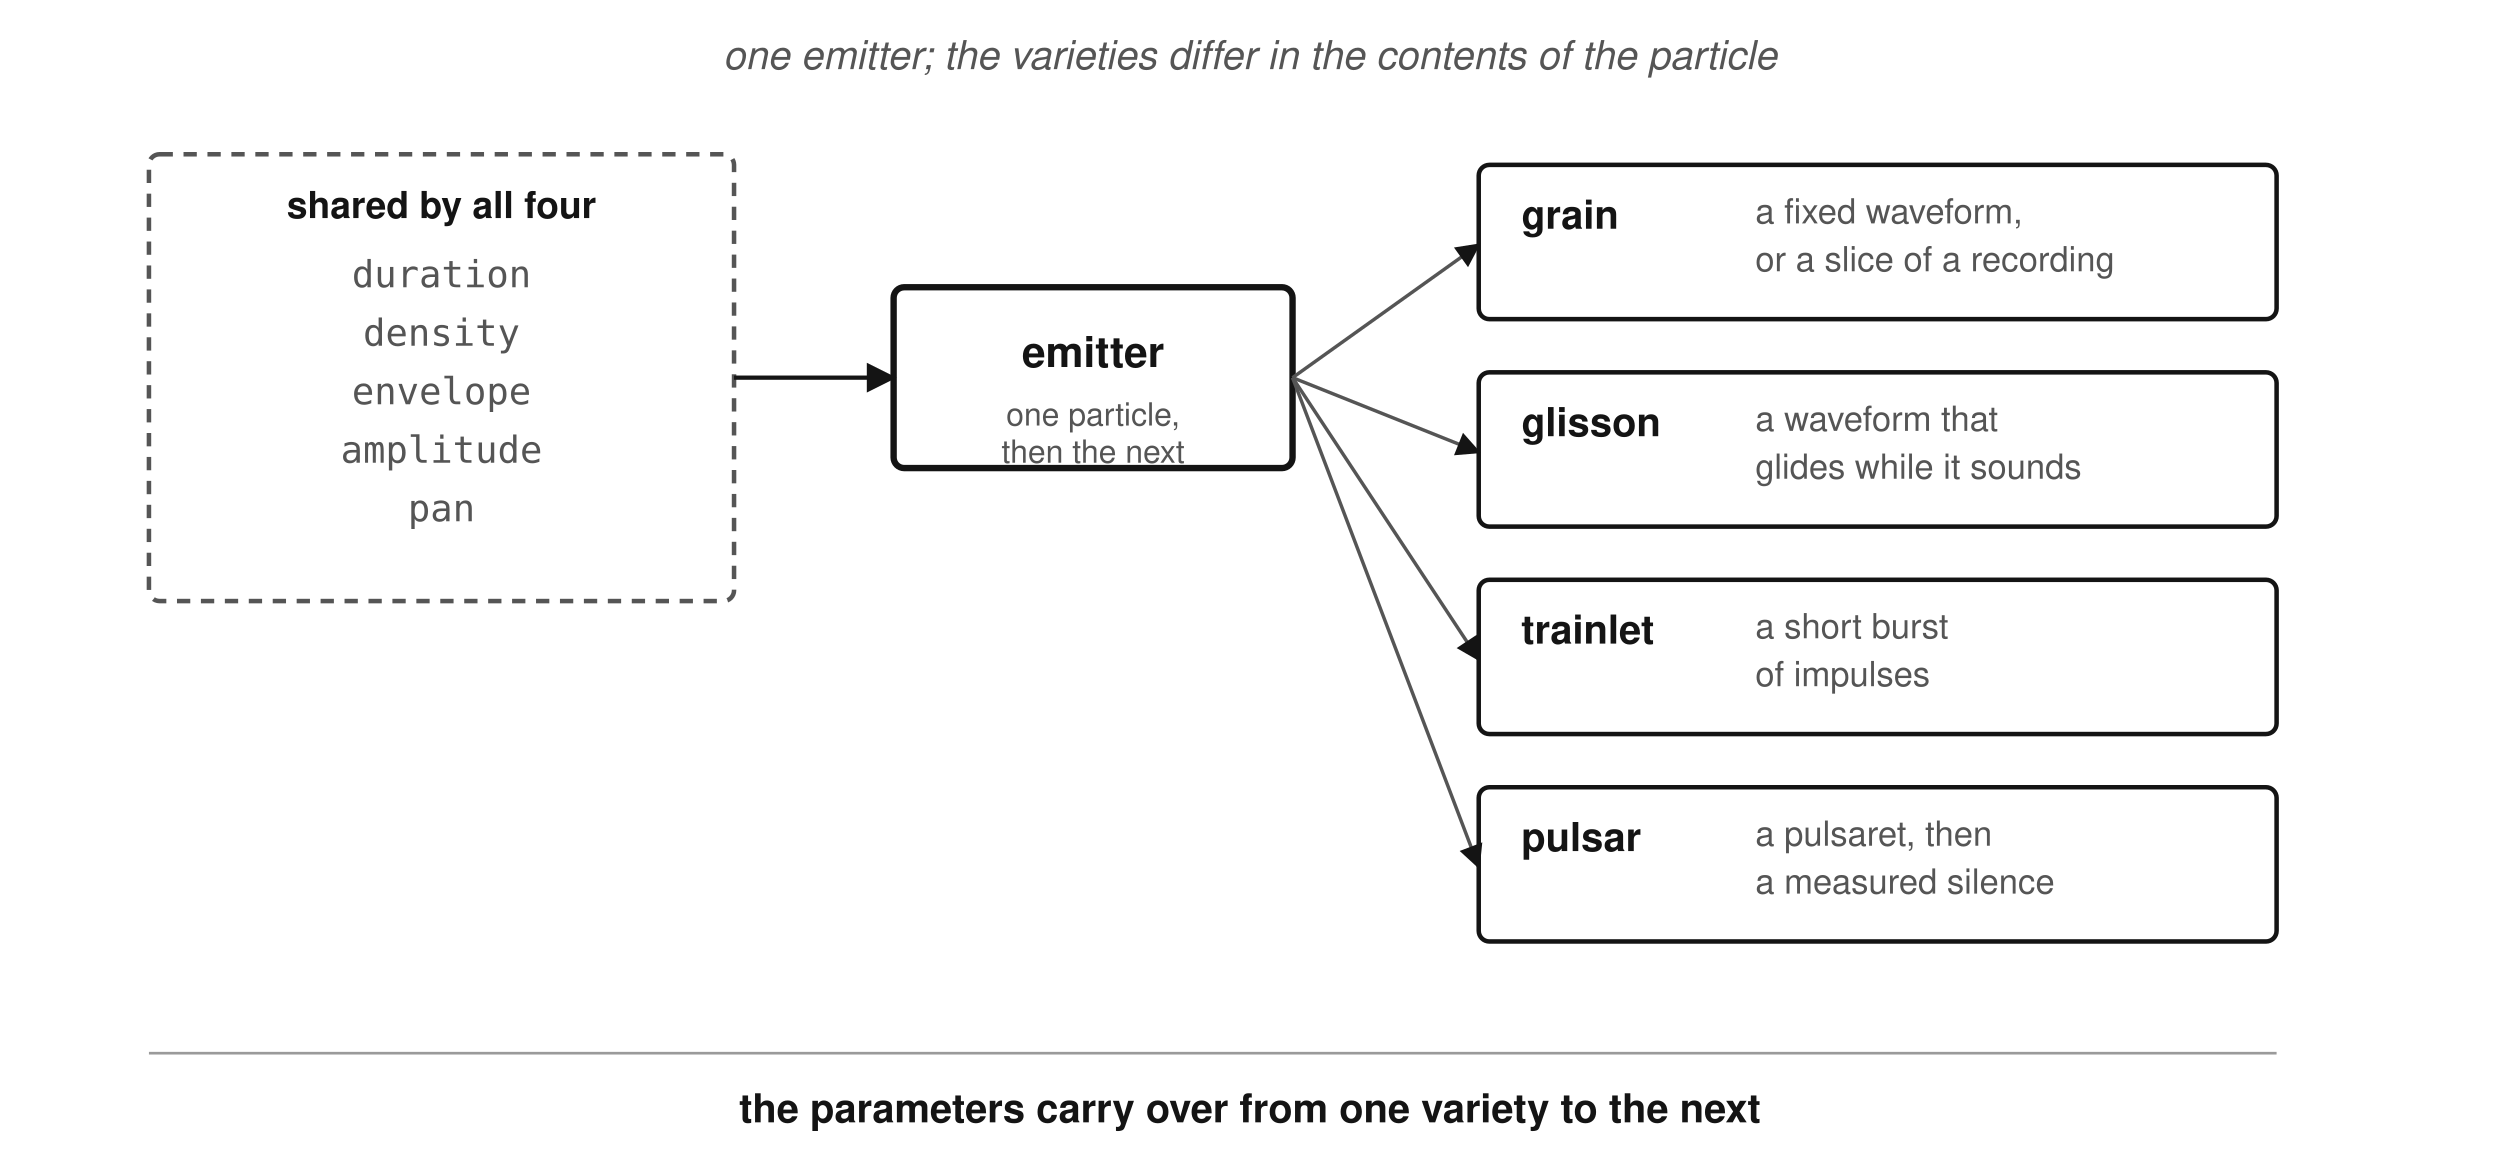
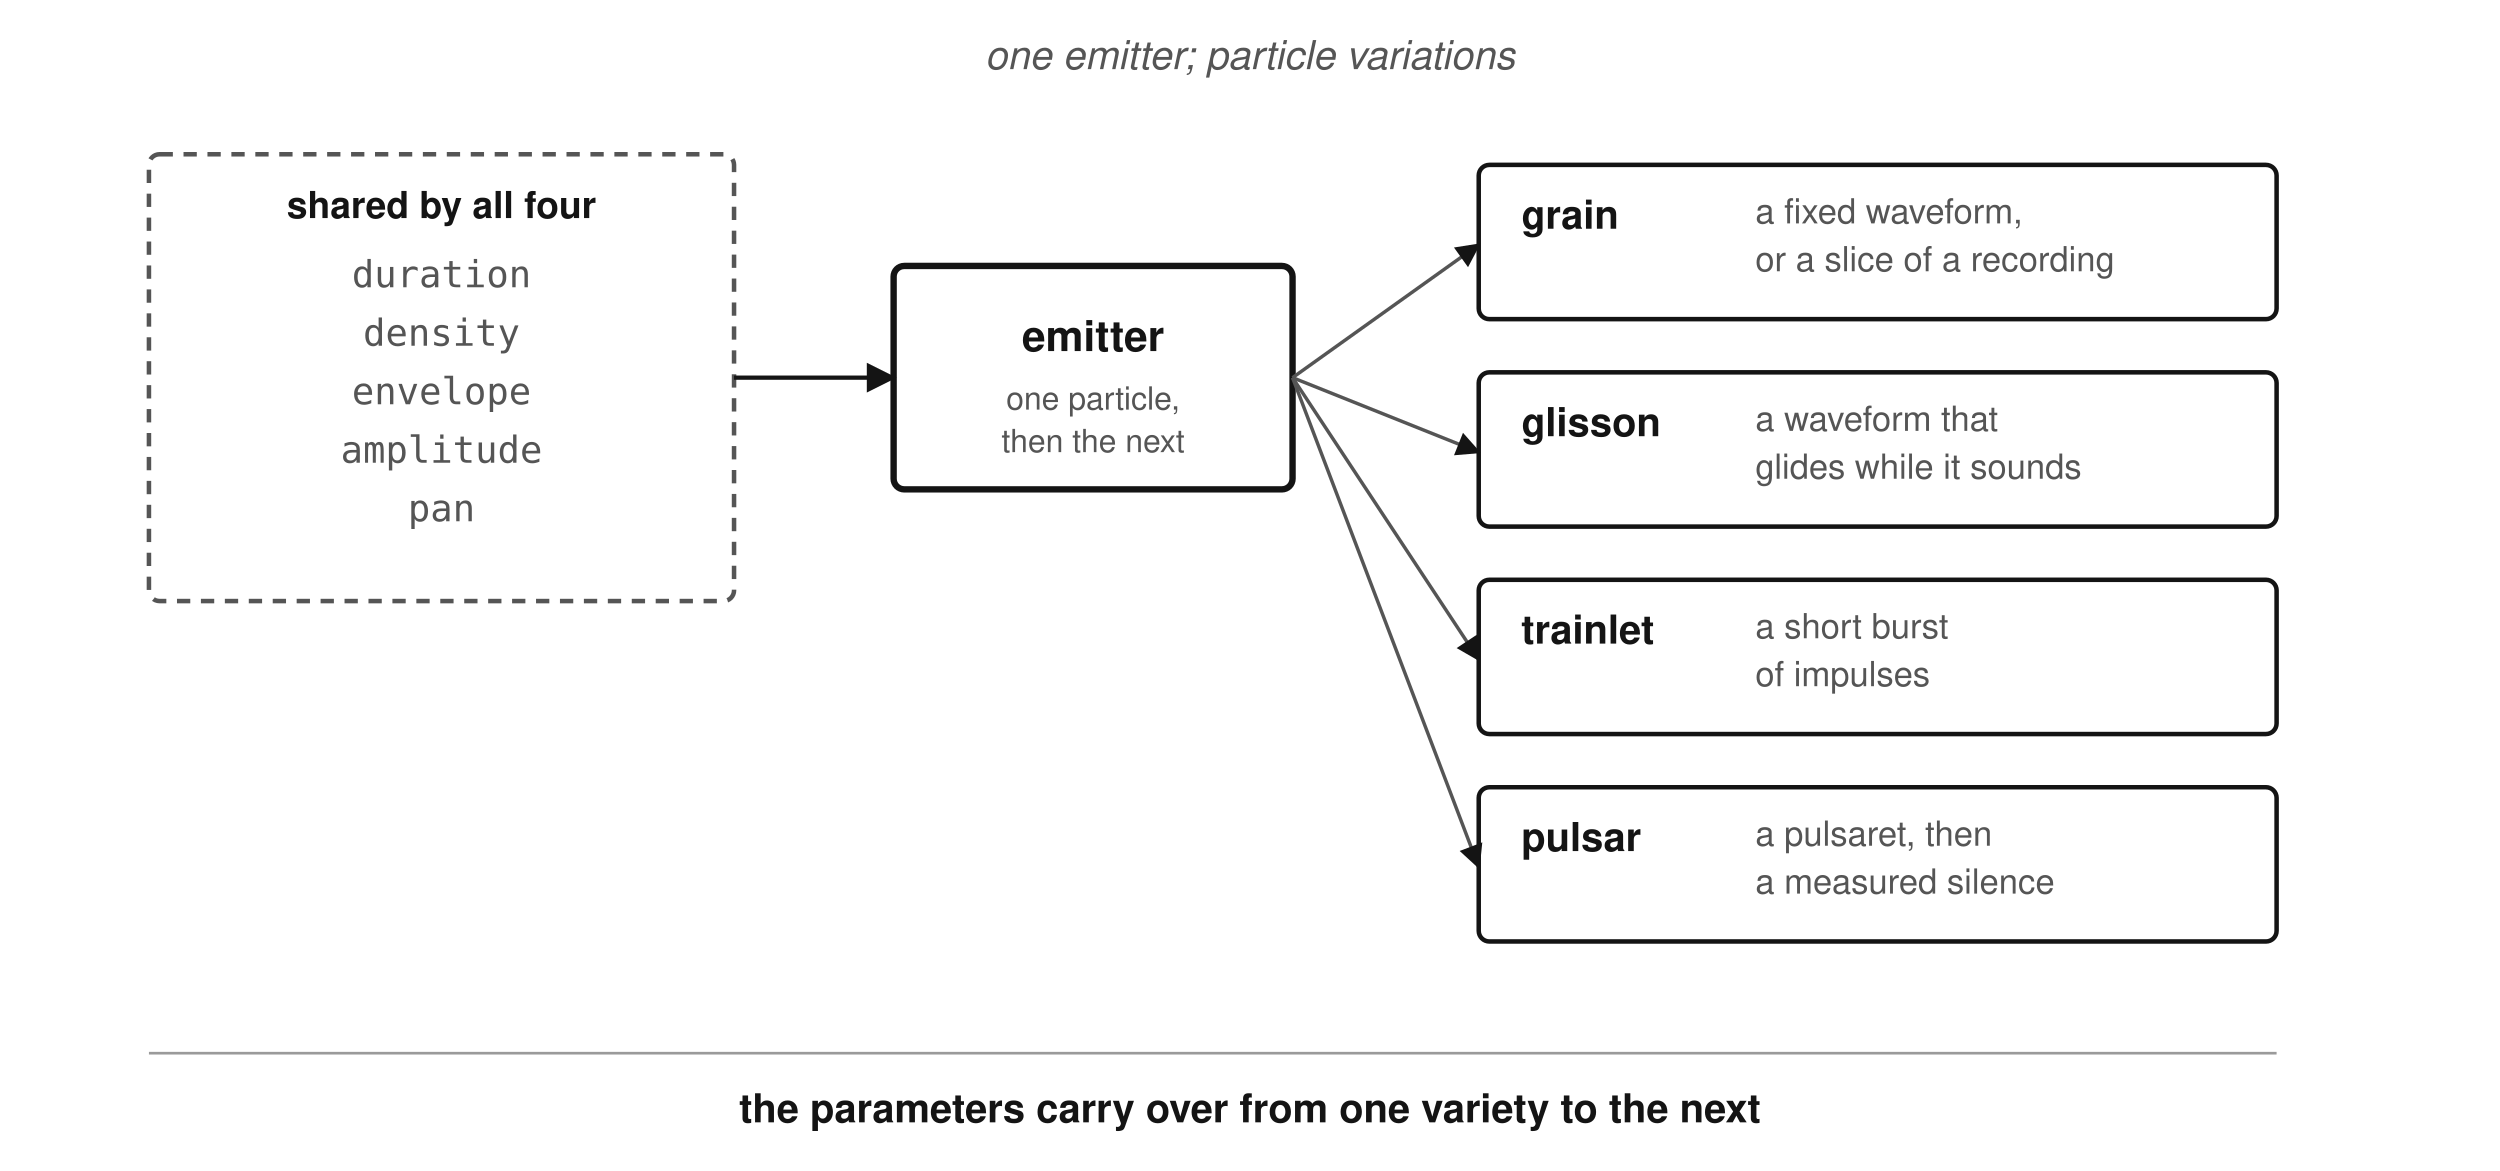
<svg xmlns="http://www.w3.org/2000/svg" viewBox="0 0 940 440" width="940" height="440" font-family="Avenir Next, Avenir, Helvetica Neue, Helvetica, Arial, sans-serif" fill="#141414">
  <defs>
    <marker id="a" viewBox="0 0 10 10" refX="9" refY="5" markerWidth="7" markerHeight="7" orient="auto-start-reverse">
      <path d="M0 0 L10 5 L0 10 z" fill="#141414" />
    </marker>
  </defs>
-   <text x="470.0" y="26.0" text-anchor="middle" font-size="15" fill="#555" font-family="Avenir Next, Avenir, Helvetica Neue, Helvetica, Arial, sans-serif" font-style="italic">one emitter; the varieties differ in the contents of the particle</text>
+   <text x="470.0" y="26.0" text-anchor="middle" font-size="15" fill="#555" font-family="Avenir Next, Avenir, Helvetica Neue, Helvetica, Arial, sans-serif" font-style="italic">one emitter; particle variations</text>
  <rect x="56.0" y="58.0" width="220.0" height="168.0" rx="4" fill="none" stroke="#555" stroke-width="1.7" stroke-dasharray="5 4" />
  <text x="166.0" y="82.0" text-anchor="middle" font-size="14" fill="#141414" font-family="Avenir Next, Avenir, Helvetica Neue, Helvetica, Arial, sans-serif" font-weight="600">shared by all four</text>
  <text x="166.0" y="108.0" text-anchor="middle" font-size="14" fill="#555" font-family="Menlo, Monaco, Consolas, monospace">duration</text>
  <text x="166.0" y="130.0" text-anchor="middle" font-size="14" fill="#555" font-family="Menlo, Monaco, Consolas, monospace">density</text>
  <text x="166.0" y="152.0" text-anchor="middle" font-size="14" fill="#555" font-family="Menlo, Monaco, Consolas, monospace">envelope</text>
  <text x="166.0" y="174.0" text-anchor="middle" font-size="14" fill="#555" font-family="Menlo, Monaco, Consolas, monospace">amplitude</text>
  <text x="166.0" y="196.0" text-anchor="middle" font-size="14" fill="#555" font-family="Menlo, Monaco, Consolas, monospace">pan</text>
  <path d="M276.0 142.0 L336.0 142.0" fill="none" stroke="#141414" stroke-width="1.6" marker-end="url(#a)" />
-   <rect x="336.0" y="108.0" width="150.0" height="68.0" rx="4" fill="none" stroke="#141414" stroke-width="2.4" />
-   <text x="411.0" y="138.0" text-anchor="middle" font-size="16" fill="#141414" font-family="Avenir Next, Avenir, Helvetica Neue, Helvetica, Arial, sans-serif" font-weight="600">emitter</text>
-   <text x="411.0" y="160.0" text-anchor="middle" font-size="12" fill="#555" font-family="Avenir Next, Avenir, Helvetica Neue, Helvetica, Arial, sans-serif">one particle,</text>
-   <text x="411.0" y="174.0" text-anchor="middle" font-size="12" fill="#555" font-family="Avenir Next, Avenir, Helvetica Neue, Helvetica, Arial, sans-serif">then the next</text>
+   <rect x="336.0" y="100.0" width="150.0" height="84.0" rx="4" fill="none" stroke="#141414" stroke-width="2.4" />
+   <text x="411.0" y="132.0" text-anchor="middle" font-size="16" fill="#141414" font-family="Avenir Next, Avenir, Helvetica Neue, Helvetica, Arial, sans-serif" font-weight="600">emitter</text>
+   <text x="411.0" y="154.0" text-anchor="middle" font-size="12" fill="#555" font-family="Avenir Next, Avenir, Helvetica Neue, Helvetica, Arial, sans-serif">one particle,</text>
+   <text x="411.0" y="170.0" text-anchor="middle" font-size="12" fill="#555" font-family="Avenir Next, Avenir, Helvetica Neue, Helvetica, Arial, sans-serif">then the next</text>
  <path d="M486.0 142.0 L556.0 92.0" fill="none" stroke="#555" stroke-width="1.3" marker-end="url(#a)" />
  <rect x="556.0" y="62.0" width="300.0" height="58.0" rx="4" fill="none" stroke="#141414" stroke-width="1.7" />
  <text x="572.0" y="86.0" text-anchor="start" font-size="15" fill="#141414" font-family="Avenir Next, Avenir, Helvetica Neue, Helvetica, Arial, sans-serif" font-weight="600">grain</text>
  <text x="660.0" y="84.0" text-anchor="start" font-size="13" fill="#555" font-family="Avenir Next, Avenir, Helvetica Neue, Helvetica, Arial, sans-serif">a fixed waveform,</text>
  <text x="660.0" y="102.0" text-anchor="start" font-size="13" fill="#555" font-family="Avenir Next, Avenir, Helvetica Neue, Helvetica, Arial, sans-serif">or a slice of a recording</text>
  <path d="M486.0 142.0 L556.0 170.0" fill="none" stroke="#555" stroke-width="1.3" marker-end="url(#a)" />
  <rect x="556.0" y="140.0" width="300.0" height="58.0" rx="4" fill="none" stroke="#141414" stroke-width="1.7" />
  <text x="572.0" y="164.0" text-anchor="start" font-size="15" fill="#141414" font-family="Avenir Next, Avenir, Helvetica Neue, Helvetica, Arial, sans-serif" font-weight="600">glisson</text>
  <text x="660.0" y="162.0" text-anchor="start" font-size="13" fill="#555" font-family="Avenir Next, Avenir, Helvetica Neue, Helvetica, Arial, sans-serif">a waveform that</text>
  <text x="660.0" y="180.0" text-anchor="start" font-size="13" fill="#555" font-family="Avenir Next, Avenir, Helvetica Neue, Helvetica, Arial, sans-serif">glides while it sounds</text>
  <path d="M486.0 142.0 L556.0 248.0" fill="none" stroke="#555" stroke-width="1.3" marker-end="url(#a)" />
  <rect x="556.0" y="218.0" width="300.0" height="58.0" rx="4" fill="none" stroke="#141414" stroke-width="1.7" />
  <text x="572.0" y="242.0" text-anchor="start" font-size="15" fill="#141414" font-family="Avenir Next, Avenir, Helvetica Neue, Helvetica, Arial, sans-serif" font-weight="600">trainlet</text>
  <text x="660.0" y="240.0" text-anchor="start" font-size="13" fill="#555" font-family="Avenir Next, Avenir, Helvetica Neue, Helvetica, Arial, sans-serif">a short burst</text>
  <text x="660.0" y="258.0" text-anchor="start" font-size="13" fill="#555" font-family="Avenir Next, Avenir, Helvetica Neue, Helvetica, Arial, sans-serif">of impulses</text>
  <path d="M486.0 142.0 L556.0 326.0" fill="none" stroke="#555" stroke-width="1.3" marker-end="url(#a)" />
  <rect x="556.0" y="296.0" width="300.0" height="58.0" rx="4" fill="none" stroke="#141414" stroke-width="1.7" />
  <text x="572.0" y="320.0" text-anchor="start" font-size="15" fill="#141414" font-family="Avenir Next, Avenir, Helvetica Neue, Helvetica, Arial, sans-serif" font-weight="600">pulsar</text>
  <text x="660.0" y="318.0" text-anchor="start" font-size="13" fill="#555" font-family="Avenir Next, Avenir, Helvetica Neue, Helvetica, Arial, sans-serif">a pulsaret, then</text>
  <text x="660.0" y="336.0" text-anchor="start" font-size="13" fill="#555" font-family="Avenir Next, Avenir, Helvetica Neue, Helvetica, Arial, sans-serif">a measured silence</text>
  <path d="M56.0 396.0 L856.0 396.0" fill="none" stroke="#9a9a9a" stroke-width="1" />
  <text x="470.0" y="422.0" text-anchor="middle" font-size="15" fill="#141414" font-family="Avenir Next, Avenir, Helvetica Neue, Helvetica, Arial, sans-serif" font-weight="600">the parameters carry over from one variety to the next</text>
</svg>
